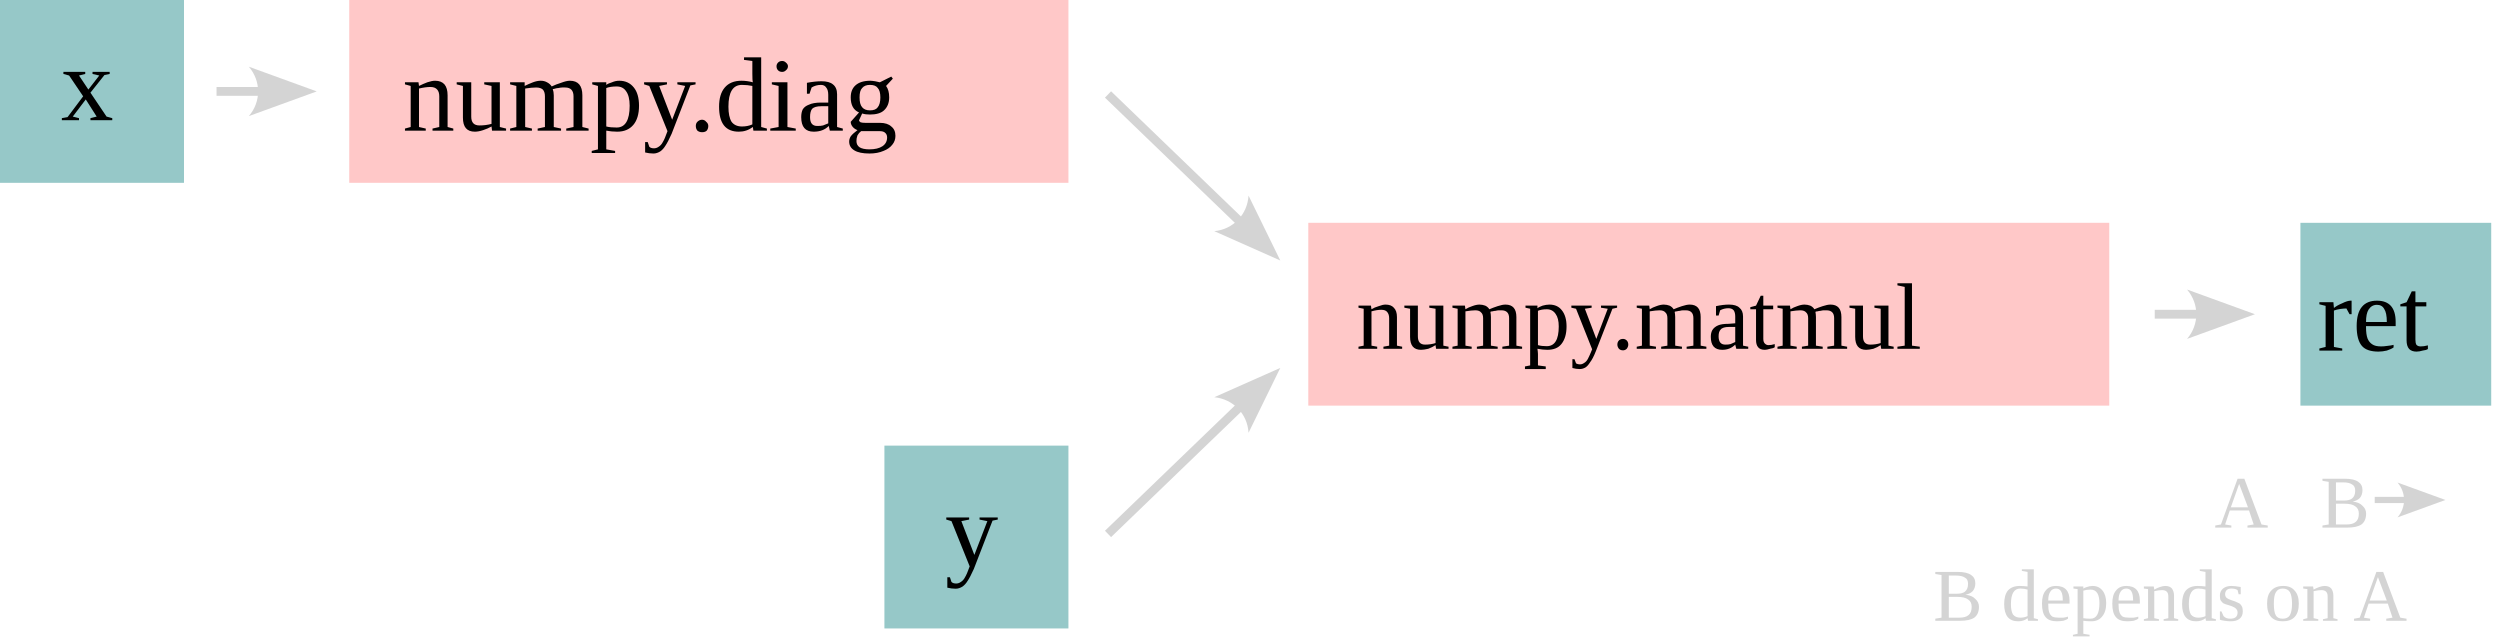
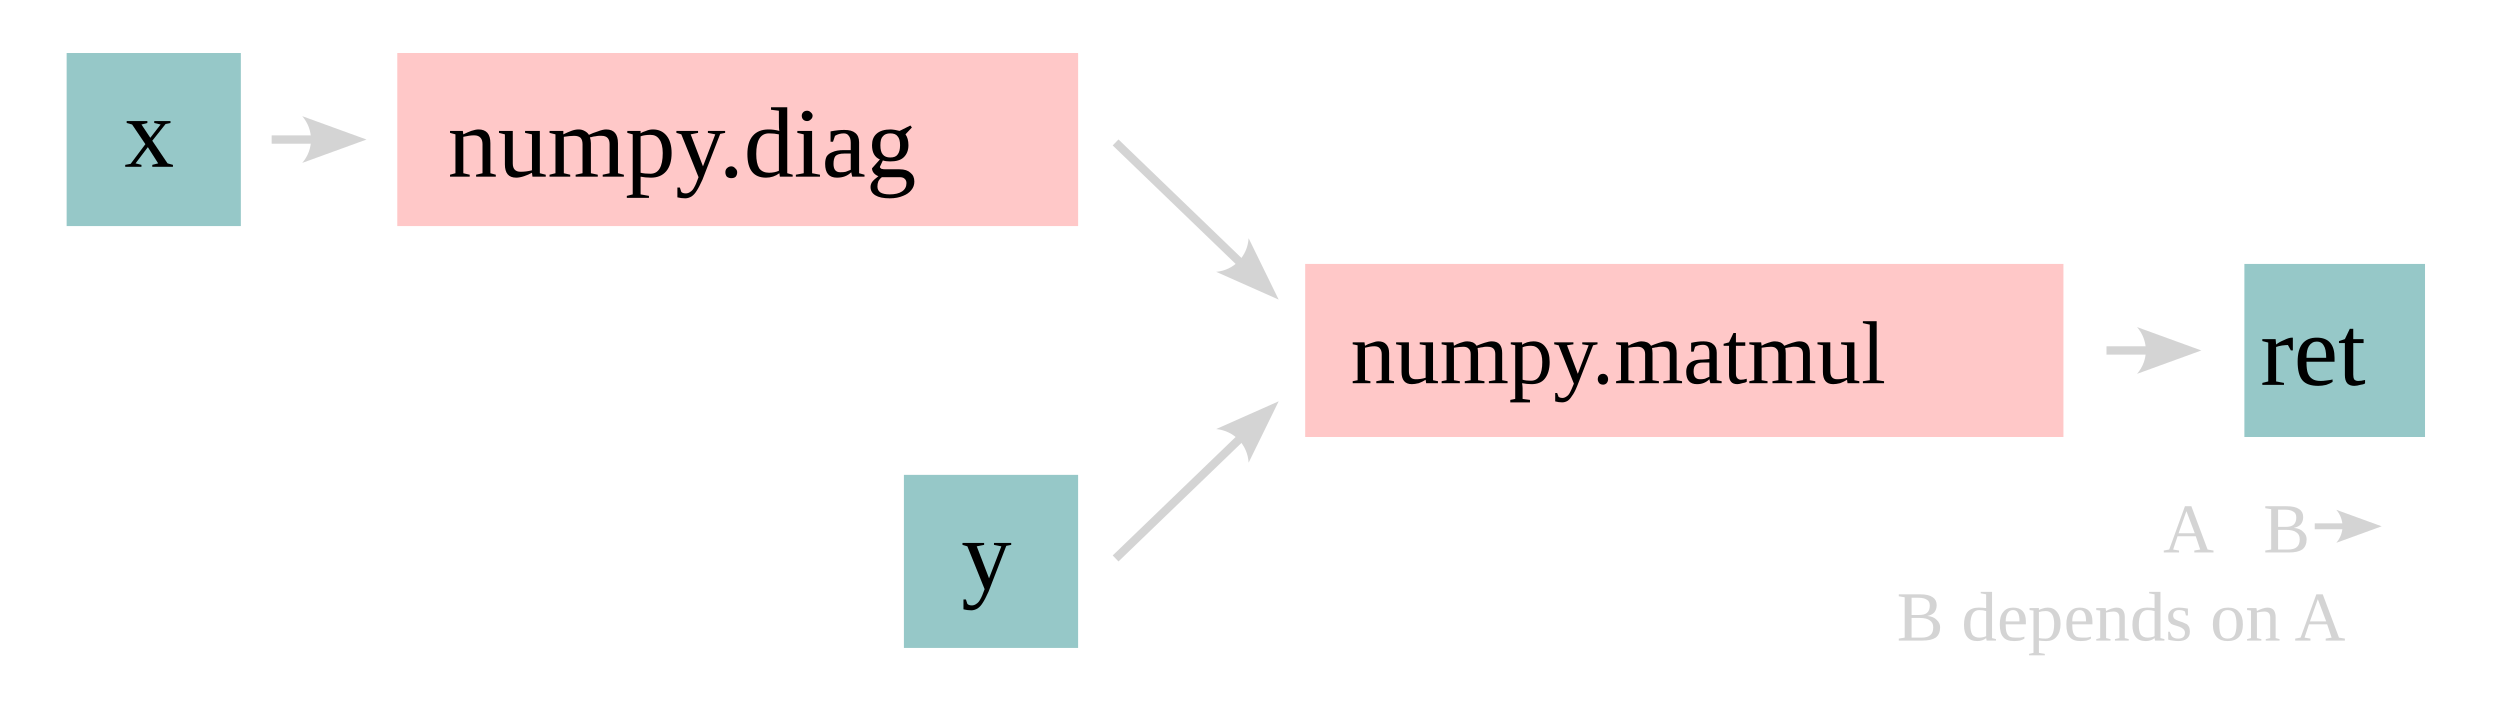
- <svg xmlns="http://www.w3.org/2000/svg" width="75.143mm" height="19.124mm" viewBox="0 0 75.143 19.124" version="1.1" id="svg5">
+ <svg xmlns="http://www.w3.org/2000/svg" width="300" height="85" viewBox="0 0 79.375 22.49" version="1.1" id="svg5">
  <defs id="defs2">
    <rect x="116.704" y="311.855" width="428.172" height="191.286" id="rect10250" />
    <rect x="502.948" y="376.389" width="35.552" height="45.986" id="rect6652" />
    <rect x="549.9" y="420.25" width="53.328" height="39.61" id="rect6640" />
    <marker style="overflow:visible" id="Arrow2-6-32" refX="0" refY="0" orient="auto-start-reverse" markerWidth="7.7" markerHeight="5.6" viewBox="0 0 7.7 5.6" preserveAspectRatio="xMidYMid">
      <path transform="scale(0.7)" d="M -2,-4 9,0 -2,4 c 2,-2.33 2,-5.66 0,-8 z" style="fill:context-stroke;fill-rule:evenodd;stroke:none" id="arrow2L-5-1" />
    </marker>
    <marker style="overflow:visible" id="Arrow2-6-1" refX="0" refY="0" orient="auto-start-reverse" markerWidth="7.7" markerHeight="5.6" viewBox="0 0 7.7 5.6" preserveAspectRatio="xMidYMid">
      <path transform="scale(0.7)" d="M -2,-4 9,0 -2,4 c 2,-2.33 2,-5.66 0,-8 z" style="fill:context-stroke;fill-rule:evenodd;stroke:none" id="arrow2L-5-9" />
    </marker>
    <marker style="overflow:visible" id="Arrow2-9" refX="0" refY="0" orient="auto-start-reverse" markerWidth="7.7" markerHeight="5.6" viewBox="0 0 7.7 5.6" preserveAspectRatio="xMidYMid">
      <path transform="scale(0.7)" d="M -2,-4 9,0 -2,4 c 2,-2.33 2,-5.66 0,-8 z" style="fill:context-stroke;fill-rule:evenodd;stroke:none" id="arrow2L-54" />
    </marker>
    <marker style="overflow:visible" id="Arrow2-6-5" refX="0" refY="0" orient="auto-start-reverse" markerWidth="7.7" markerHeight="5.6" viewBox="0 0 7.7 5.6" preserveAspectRatio="xMidYMid">
      <path transform="scale(0.7)" d="M -2,-4 9,0 -2,4 c 2,-2.33 2,-5.66 0,-8 z" style="fill:context-stroke;fill-rule:evenodd;stroke:none" id="arrow2L-5-5" />
    </marker>
  </defs>
  <g id="layer1" transform="translate(-76.13122,-96.86457)">
-     <path style="fill:#d4d4c8;fill-opacity:1;stroke:#d4d4d4;stroke-width:0.265;stroke-dasharray:none;stroke-opacity:1;marker-end:url(#Arrow2-6-32)" d="m 82.64,99.612 h 1.342" id="path3329-5-03" />
-     <g id="g501" transform="translate(7.808179,28.3408)">
+     <path style="fill:#d4d4c8;fill-opacity:1;stroke:#d4d4d4;stroke-width:0.265;stroke-dasharray:none;stroke-opacity:1;marker-end:url(#Arrow2-6-32)" d="m 84.756,101.295 h 1.342" id="path3329-5-03" />
+     <g id="g501" transform="translate(9.924028,30.02373)">
      <g id="g506" transform="translate(-2.458131,-28.1962)">
        <rect style="fill:#ffc8c8;fill-opacity:1;stroke-width:0.087" id="rect6446" width="24.075" height="5.495" x="110.105" y="103.417" />
        <text xml:space="preserve" style="font-size:2.822px;fill:#d4d4c8;fill-opacity:1;stroke:#d4d4d4;stroke-width:0.265;stroke-dasharray:none;stroke-opacity:1" x="111.552" y="107.202" id="text6450">
          <tspan style="font-size:2.822px;fill:#000000;fill-opacity:1;stroke:none;stroke-width:0.265;stroke-opacity:1" x="111.552" y="107.202" id="tspan6448">numpy.matmul</tspan>
        </text>
      </g>
    </g>
-     <g id="g6492" transform="translate(-11.69342,7.118784)">
+     <g id="g6492" transform="translate(-9.577568,8.801713)">
      <rect style="fill:#96c8c8;fill-opacity:1;stroke-width:0.042" id="rect6470" width="5.531" height="5.495" x="-93.355" y="89.746" transform="scale(-1,1)" />
      <text xml:space="preserve" style="font-size:3.175px;fill:#d4d4c8;fill-opacity:1;stroke:#d4d4d4;stroke-width:0.265;stroke-dasharray:none;stroke-opacity:1" x="89.651" y="93.359" id="text6474">
        <tspan style="fill:#000000;fill-opacity:1;stroke:none;stroke-width:0.265;stroke-opacity:1" x="89.651" y="93.359" id="tspan6472">x</tspan>
        <tspan style="fill:#000000;fill-opacity:1;stroke:none;stroke-width:0.265;stroke-opacity:1" x="89.651" y="97.328" id="tspan6486" />
      </text>
    </g>
-     <g id="g6492-1" transform="translate(56.66211,12.23102)">
+     <g id="g6492-1" transform="translate(58.77796,13.91395)">
      <g id="g6666" transform="translate(-5.367849,1.584794)">
        <rect style="fill:#96c8c8;fill-opacity:1;stroke-width:0.042" id="rect6470-0" width="5.735" height="5.495" x="-99.716" y="89.746" transform="scale(-1,1)" />
        <text xml:space="preserve" style="font-size:3.175px;fill:#d4d4c8;fill-opacity:1;stroke:#d4d4d4;stroke-width:0.265;stroke-dasharray:none;stroke-opacity:1" x="94.489" y="93.588" id="text6474-5">
          <tspan style="fill:#000000;fill-opacity:1;stroke:none;stroke-width:0.265;stroke-opacity:1" x="94.489" y="93.588" id="tspan6472-6">ret</tspan>
          <tspan style="fill:#000000;fill-opacity:1;stroke:none;stroke-width:0.265;stroke-opacity:1" x="94.489" y="97.556" id="tspan6486-6" />
        </text>
      </g>
      <text xml:space="preserve" transform="matrix(0.2645833,0,0,0.2645833,-47.20987,-14.21867)" id="text6638" style="white-space:pre;shape-inside:url(#rect6640);display:inline;fill:#96c8c8;fill-opacity:1;stroke:none;stroke-width:1.002;stroke-dasharray:none;stroke-opacity:1" />
      <text xml:space="preserve" transform="matrix(0.2645833,0,0,0.2645833,-47.20987,-14.21867)" id="text6650" style="white-space:pre;shape-inside:url(#rect6652);display:inline;fill:#96c8c8;fill-opacity:1;stroke:none;stroke-width:1.002;stroke-dasharray:none;stroke-opacity:1" />
    </g>
-     <path style="fill:#d4d4c8;fill-opacity:1;stroke:#d4d4d4;stroke-width:0.265;stroke-dasharray:none;stroke-opacity:1;marker-end:url(#Arrow2-6-1)" d="m 140.897,106.309 h 1.342" id="path3329-5-4" />
-     <path style="fill:#d4d4c8;fill-opacity:1;stroke:#d4d4d4;stroke-width:0.187;stroke-dasharray:none;stroke-opacity:1;marker-end:url(#Arrow2-6-5)" d="m 147.509,111.892 h 0.947" id="path3329-5-3" />
-     <text xml:space="preserve" style="font-size:2.24px;fill:#d4d4d4;fill-opacity:1;stroke:none;stroke-width:0.187;stroke-dasharray:none;stroke-opacity:1" x="151.293" y="112.722" id="text7631">
-       <tspan id="tspan7629" style="text-align:end;text-anchor:end;fill:#d4d4d4;fill-opacity:1;stroke-width:0.187" x="151.293" y="112.722">A   B</tspan>
-       <tspan style="text-align:end;text-anchor:end;fill:#d4d4d4;fill-opacity:1;stroke-width:0.187" x="151.293" y="115.522" id="tspan7633">B depends on A</tspan>
+     <path style="fill:#d4d4c8;fill-opacity:1;stroke:#d4d4d4;stroke-width:0.265;stroke-dasharray:none;stroke-opacity:1;marker-end:url(#Arrow2-6-1)" d="m 143.013,107.992 h 1.342" id="path3329-5-4" />
+     <path style="fill:#d4d4c8;fill-opacity:1;stroke:#d4d4d4;stroke-width:0.187;stroke-dasharray:none;stroke-opacity:1;marker-end:url(#Arrow2-6-5)" d="m 149.625,113.575 h 0.947" id="path3329-5-3" />
+     <text xml:space="preserve" style="font-size:2.24px;fill:#d4d4d4;fill-opacity:1;stroke:none;stroke-width:0.187;stroke-dasharray:none;stroke-opacity:1" x="153.409" y="114.405" id="text7631">
+       <tspan id="tspan7629" style="text-align:end;text-anchor:end;fill:#d4d4d4;fill-opacity:1;stroke-width:0.187" x="153.409" y="114.405">A   B</tspan>
+       <tspan style="text-align:end;text-anchor:end;fill:#d4d4d4;fill-opacity:1;stroke-width:0.187" x="153.409" y="117.205" id="tspan7633">B depends on A</tspan>
    </text>
-     <text xml:space="preserve" transform="scale(0.2645833)" id="text10248" style="text-align:center;white-space:pre;shape-inside:url(#rect10250);display:inline;fill:#d4d4d4;fill-opacity:1;stroke:none;stroke-width:1.002;stroke-dasharray:none;stroke-opacity:1" />
-     <g id="g496" transform="translate(31.73132,43.33315)">
+     <text xml:space="preserve" transform="matrix(0.2645833,0,0,0.2645833,2.115848,1.682929)" id="text10248" style="text-align:center;white-space:pre;shape-inside:url(#rect10250);display:inline;fill:#d4d4d4;fill-opacity:1;stroke:none;stroke-width:1.002;stroke-dasharray:none;stroke-opacity:1" />
+     <g id="g496" transform="translate(33.84717,45.01608)">
      <g id="g558" transform="translate(-31.23272,-49.88559)">
        <rect style="fill:#ffc8c8;fill-opacity:1;stroke-width:0.082" id="rect6454" width="21.617" height="5.495" x="86.13" y="103.417" />
        <text xml:space="preserve" style="font-size:3.175px;fill:#d4d4c8;fill-opacity:1;stroke:#d4d4d4;stroke-width:0.265;stroke-dasharray:none;stroke-opacity:1" x="87.725" y="107.346" id="text6458">
          <tspan style="fill:#000000;fill-opacity:1;stroke:none;stroke-width:0.265;stroke-opacity:1" x="87.725" y="107.346" id="tspan6456">numpy.diag</tspan>
        </text>
      </g>
    </g>
-     <g id="g6492-2" transform="translate(14.89022,20.51285)">
+     <g id="g6492-2" transform="translate(17.00607,22.19578)">
      <g id="g466">
        <rect style="fill:#96c8c8;fill-opacity:1;stroke-width:0.042" id="rect6470-1" width="5.531" height="5.495" x="-93.355" y="89.746" transform="scale(-1,1)" />
        <text xml:space="preserve" style="font-size:3.175px;fill:#d4d4c8;fill-opacity:1;stroke:#d4d4d4;stroke-width:0.265;stroke-dasharray:none;stroke-opacity:1" x="89.651" y="93.359" id="text6474-3">
          <tspan style="fill:#000000;fill-opacity:1;stroke:none;stroke-width:0.265;stroke-opacity:1" x="89.651" y="93.359" id="tspan6472-5">y</tspan>
          <tspan style="fill:#000000;fill-opacity:1;stroke:none;stroke-width:0.265;stroke-opacity:1" x="89.651" y="97.328" id="tspan6486-8" />
        </text>
      </g>
    </g>
-     <path style="fill:#d4d4c8;fill-opacity:1;stroke:#d4d4d4;stroke-width:0.265;stroke-dasharray:none;stroke-opacity:1;marker-end:url(#Arrow2-9)" d="m 109.435,99.704 3.976,3.832" id="path3329-2" />
-     <path style="fill:#d4d4c8;fill-opacity:1;stroke:#d4d4d4;stroke-width:0.265;stroke-dasharray:none;stroke-opacity:1;marker-end:url(#Arrow2-9)" d="m 109.435,112.913 3.976,-3.832" id="path609" />
+     <path style="fill:#d4d4c8;fill-opacity:1;stroke:#d4d4d4;stroke-width:0.265;stroke-dasharray:none;stroke-opacity:1;marker-end:url(#Arrow2-9)" d="m 111.551,101.387 3.976,3.832" id="path3329-2" />
+     <path style="fill:#d4d4c8;fill-opacity:1;stroke:#d4d4d4;stroke-width:0.265;stroke-dasharray:none;stroke-opacity:1;marker-end:url(#Arrow2-9)" d="m 111.551,114.596 3.976,-3.832" id="path609" />
  </g>
</svg>
